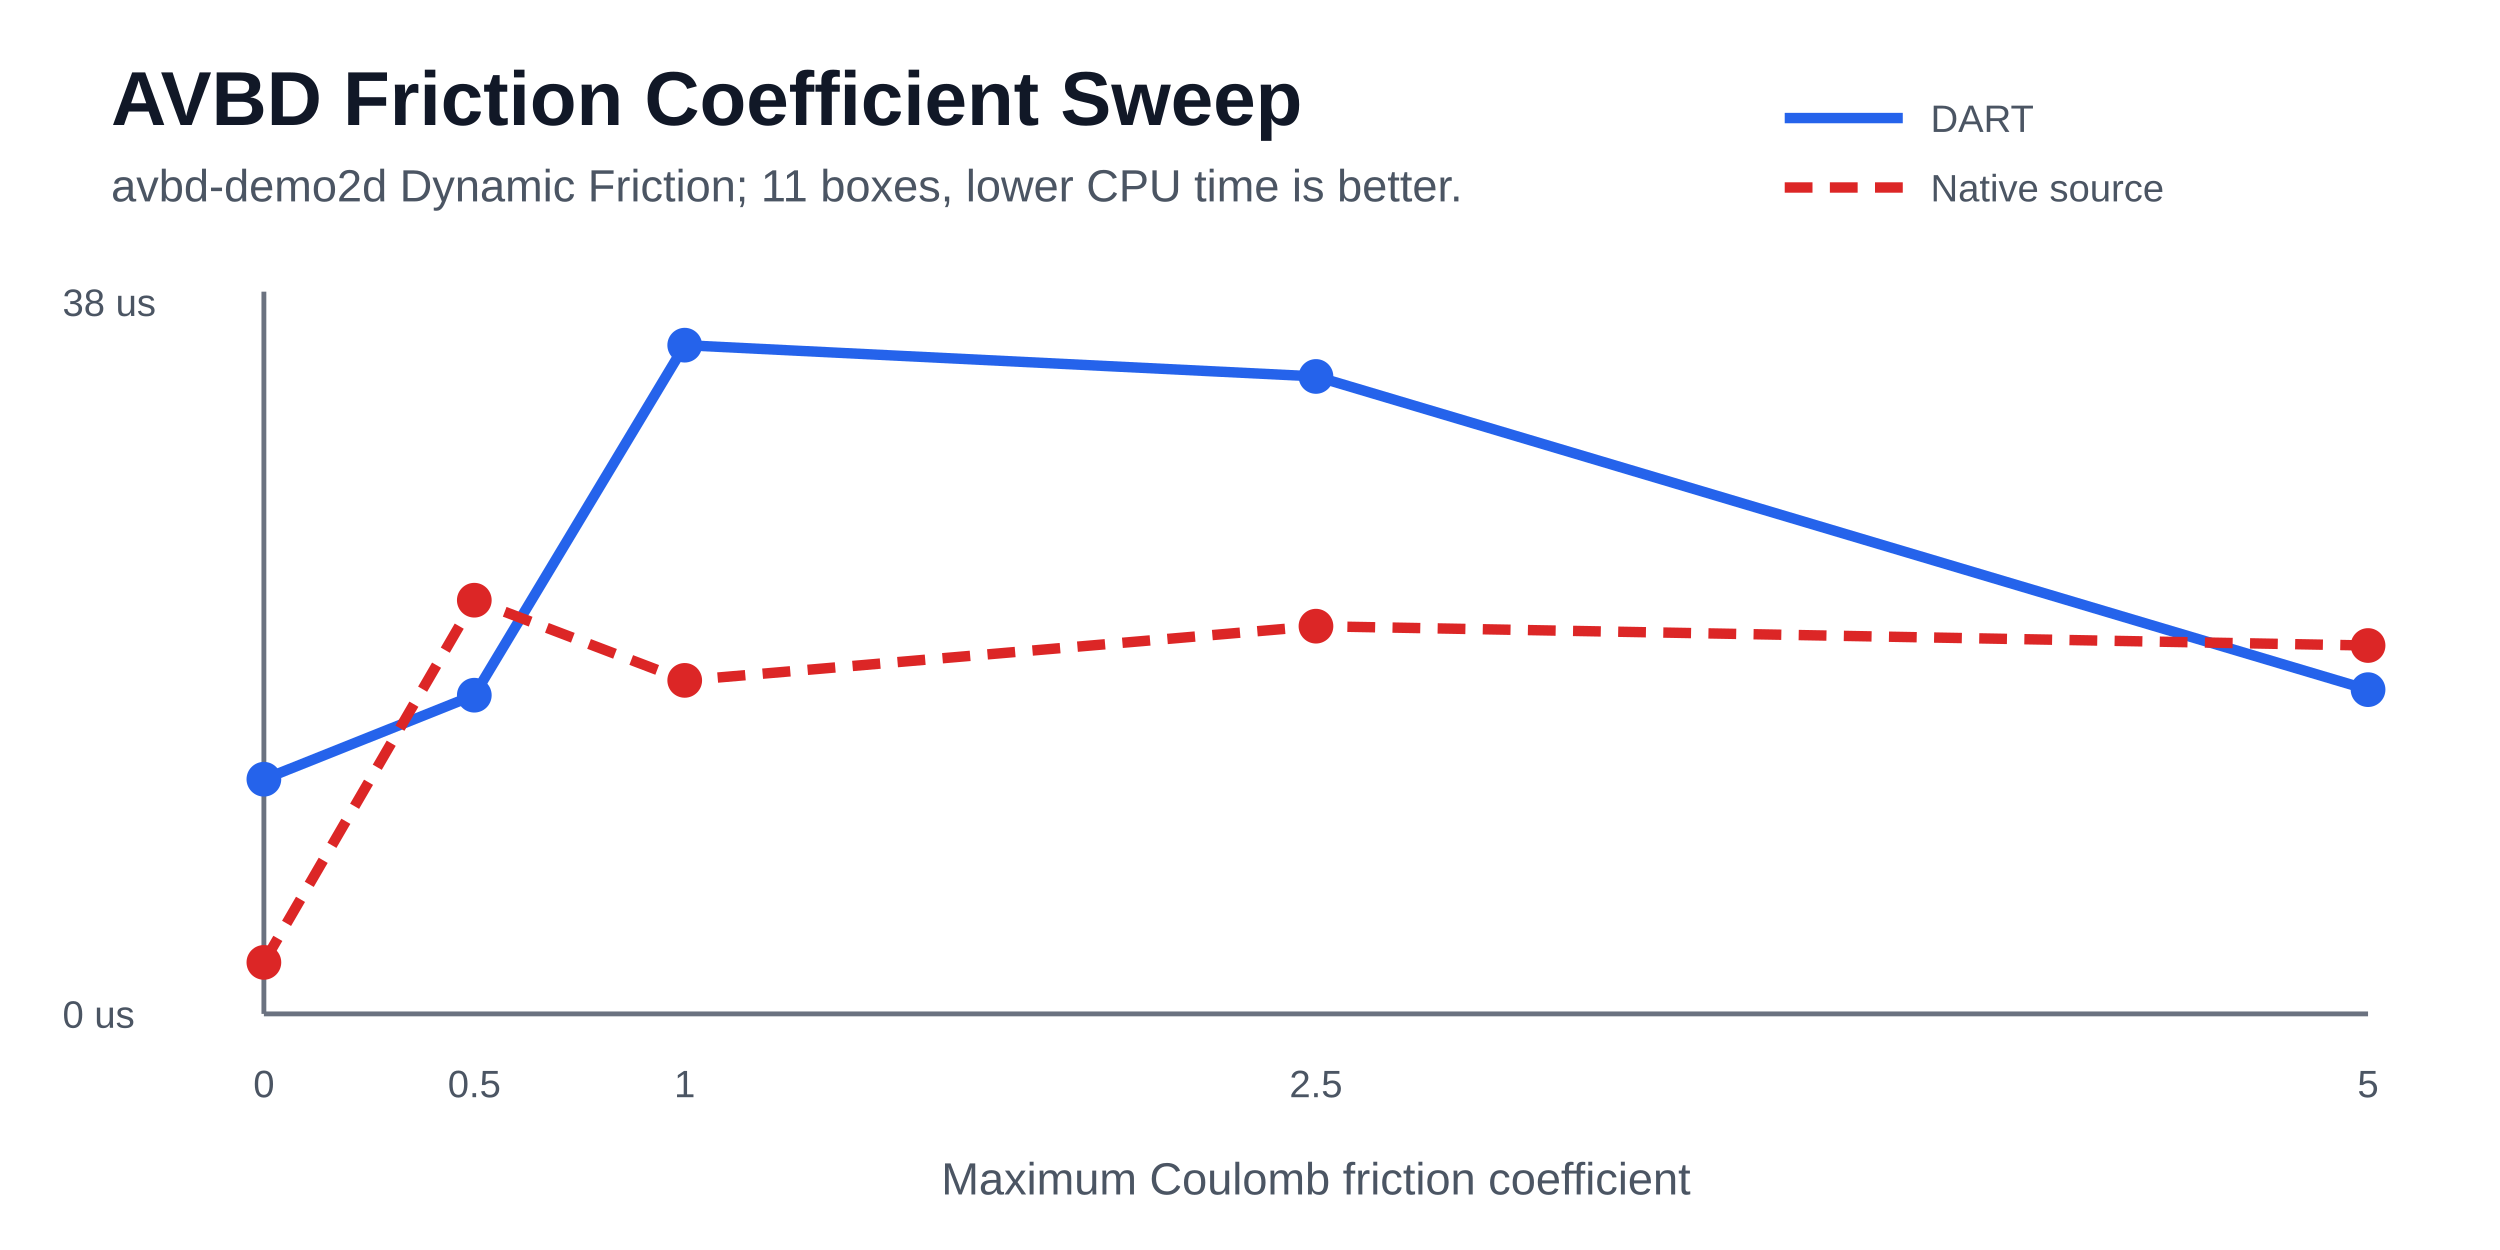
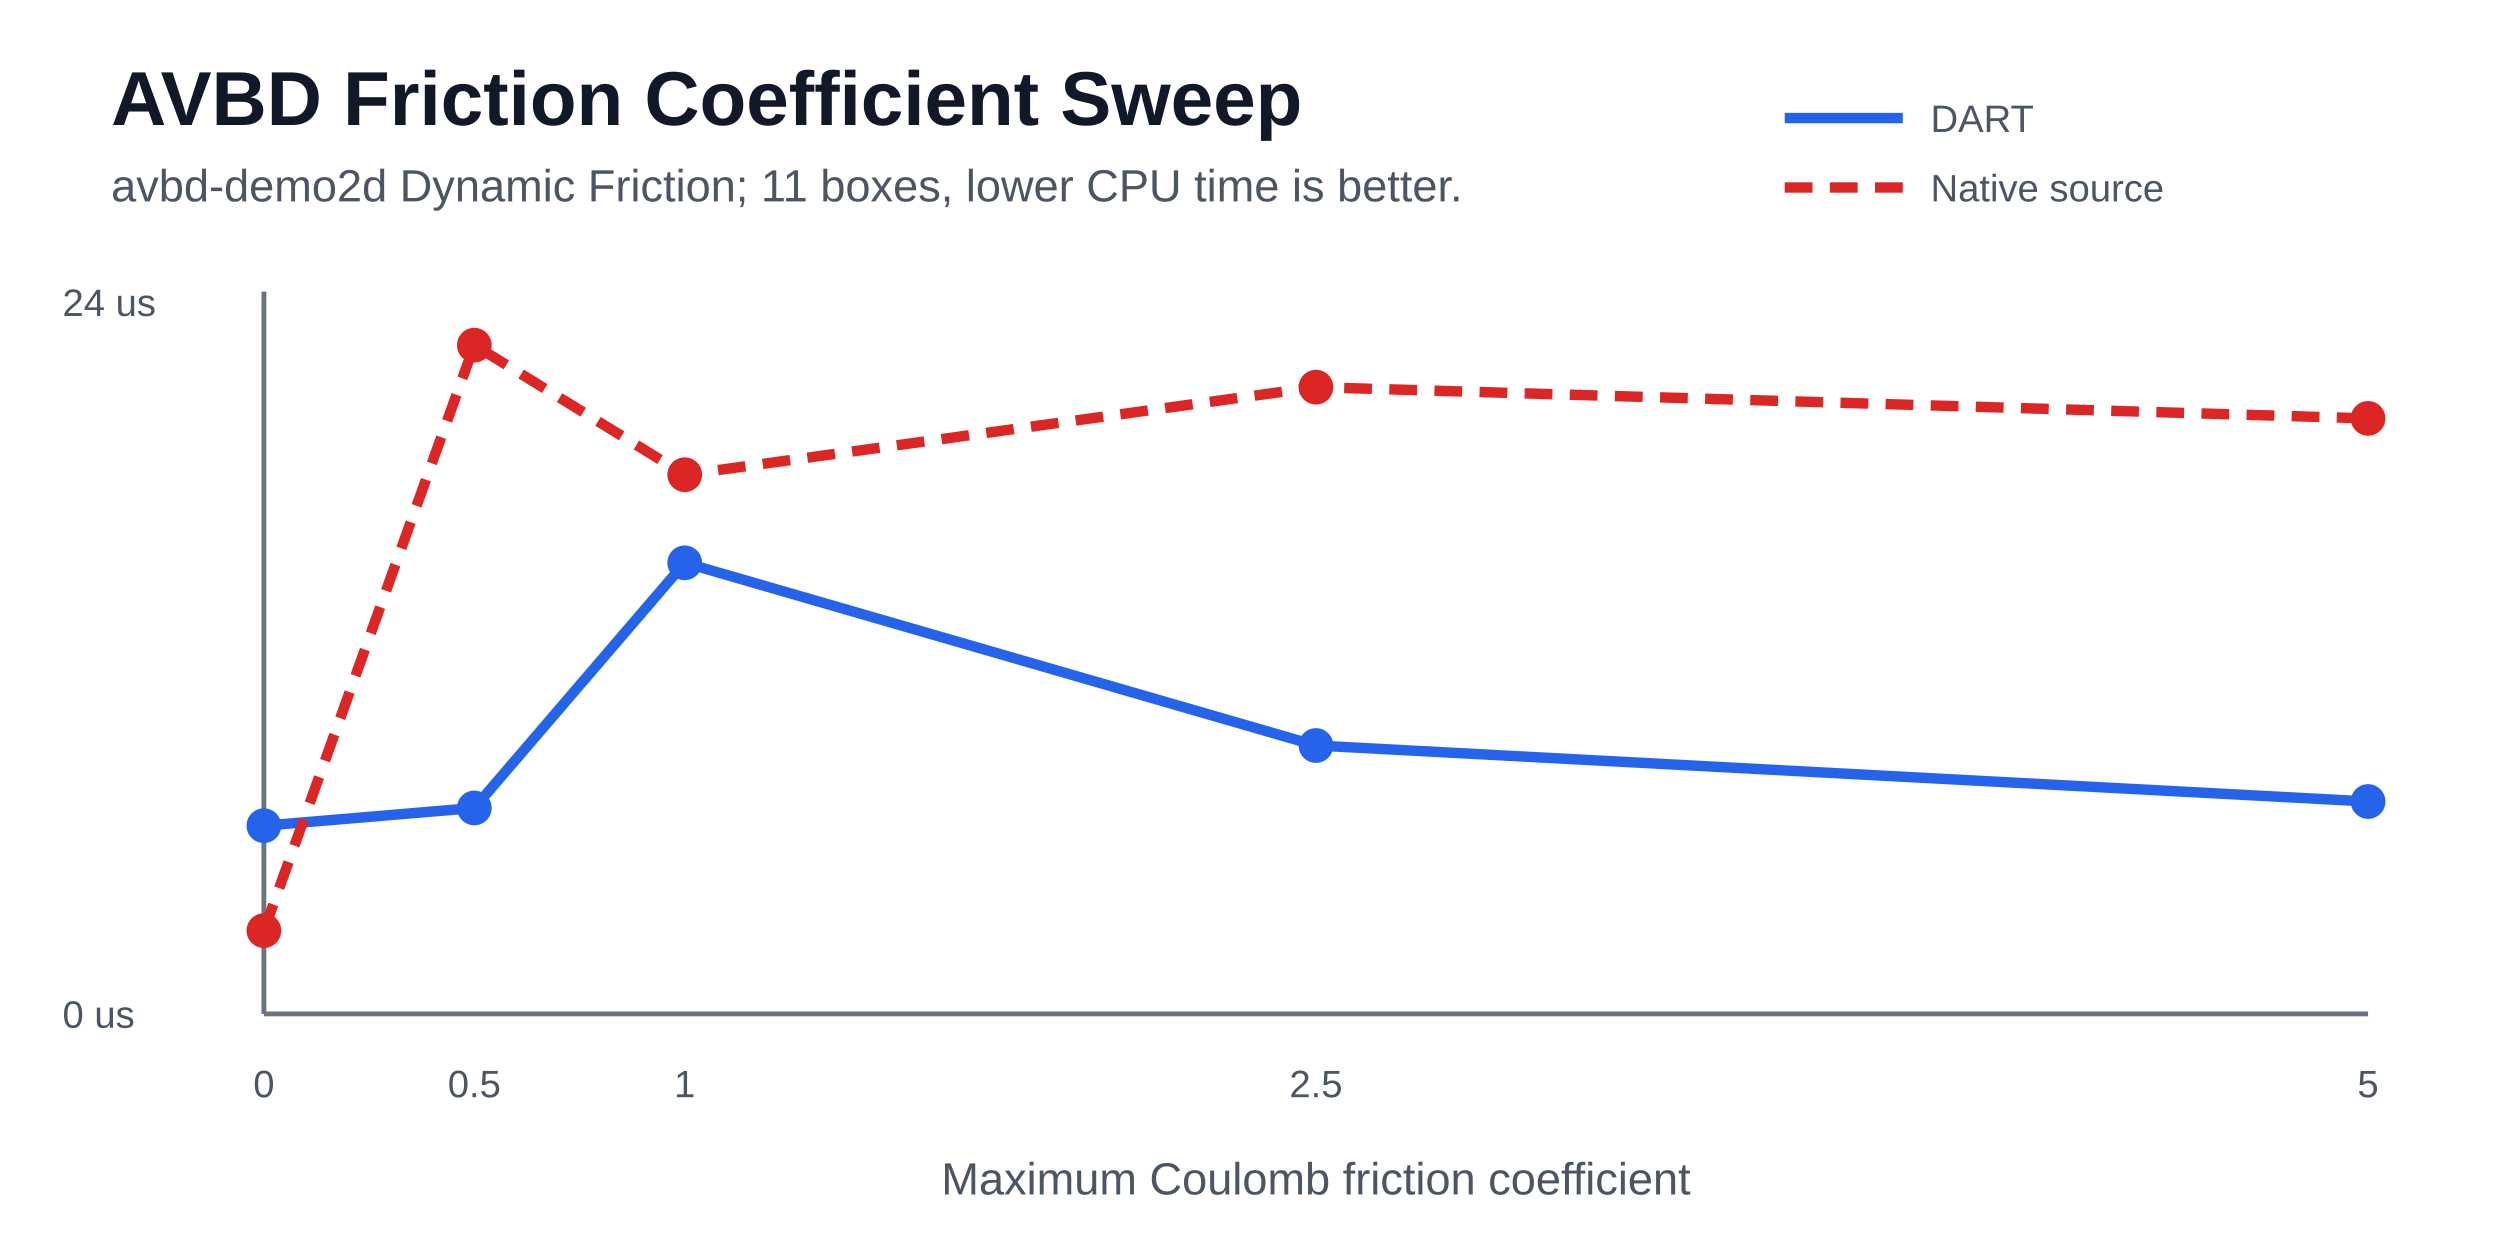
<svg xmlns="http://www.w3.org/2000/svg" width="720" height="360" viewBox="0 0 720 360">
  <style>
text{font-family:Arial,Helvetica,sans-serif;fill:#111827}
.title{font-size:22px;font-weight:700}
.subtitle{font-size:13px;fill:#4b5563}
.axis{stroke:#6b7280;stroke-width:1.4}
.tick{font-size:11px;fill:#4b5563}
</style>
  <rect width="720" height="360" fill="#ffffff" />
  <text x="32" y="36" class="title">AVBD Friction Coefficient Sweep</text>
  <text x="32" y="58" class="subtitle">avbd-demo2d Dynamic Friction; 11 boxes, lower CPU time is better.</text>
  <line x1="76" y1="292" x2="682" y2="292" class="axis" />
  <line x1="76" y1="84" x2="76" y2="292" class="axis" />
-   <text x="18" y="91" class="tick">38 us</text>
+   <text x="18" y="91" class="tick">24 us</text>
  <text x="18" y="296" class="tick">0 us</text>
-   <polyline points="76.00,224.42 136.60,200.22 197.20,99.41 379.00,108.42 682.00,198.62" fill="none" stroke="#2563eb" stroke-width="3" />
-   <polyline points="76.00,277.17 136.60,172.86 197.20,195.95 379.00,180.34 682.00,185.91" fill="none" stroke="#dc2626" stroke-width="3" stroke-dasharray="8 5" />
+   <polyline points="76.00,237.80 136.60,232.69 197.20,162.09 379.00,214.71 682.00,230.84" fill="none" stroke="#2563eb" stroke-width="3" />
+   <polyline points="76.00,268.02 136.60,99.41 197.20,136.72 379.00,111.50 682.00,120.50" fill="none" stroke="#dc2626" stroke-width="3" stroke-dasharray="8 5" />
  <line x1="514" y1="34" x2="548" y2="34" stroke="#2563eb" stroke-width="3" />
  <text x="556" y="38" class="tick">DART</text>
  <line x1="514" y1="54" x2="548" y2="54" stroke="#dc2626" stroke-width="3" stroke-dasharray="8 5" />
  <text x="556" y="58" class="tick">Native source</text>
-   <circle cx="76.00" cy="224.42" r="5" fill="#2563eb" />
-   <circle cx="76.00" cy="277.17" r="5" fill="#dc2626" />
+   <circle cx="76.00" cy="237.80" r="5" fill="#2563eb" />
+   <circle cx="76.00" cy="268.02" r="5" fill="#dc2626" />
  <text x="76.00" y="316" class="tick" text-anchor="middle">0</text>
-   <circle cx="136.60" cy="200.22" r="5" fill="#2563eb" />
-   <circle cx="136.60" cy="172.86" r="5" fill="#dc2626" />
+   <circle cx="136.60" cy="232.69" r="5" fill="#2563eb" />
+   <circle cx="136.60" cy="99.41" r="5" fill="#dc2626" />
  <text x="136.60" y="316" class="tick" text-anchor="middle">0.5</text>
-   <circle cx="197.20" cy="99.41" r="5" fill="#2563eb" />
-   <circle cx="197.20" cy="195.95" r="5" fill="#dc2626" />
+   <circle cx="197.20" cy="162.09" r="5" fill="#2563eb" />
+   <circle cx="197.20" cy="136.72" r="5" fill="#dc2626" />
  <text x="197.20" y="316" class="tick" text-anchor="middle">1</text>
-   <circle cx="379.00" cy="108.42" r="5" fill="#2563eb" />
-   <circle cx="379.00" cy="180.34" r="5" fill="#dc2626" />
+   <circle cx="379.00" cy="214.71" r="5" fill="#2563eb" />
+   <circle cx="379.00" cy="111.50" r="5" fill="#dc2626" />
  <text x="379.00" y="316" class="tick" text-anchor="middle">2.5</text>
-   <circle cx="682.00" cy="198.62" r="5" fill="#2563eb" />
-   <circle cx="682.00" cy="185.91" r="5" fill="#dc2626" />
+   <circle cx="682.00" cy="230.84" r="5" fill="#2563eb" />
+   <circle cx="682.00" cy="120.50" r="5" fill="#dc2626" />
  <text x="682.00" y="316" class="tick" text-anchor="middle">5</text>
  <text x="379" y="344" class="subtitle" text-anchor="middle">Maximum Coulomb friction coefficient</text>
</svg>
